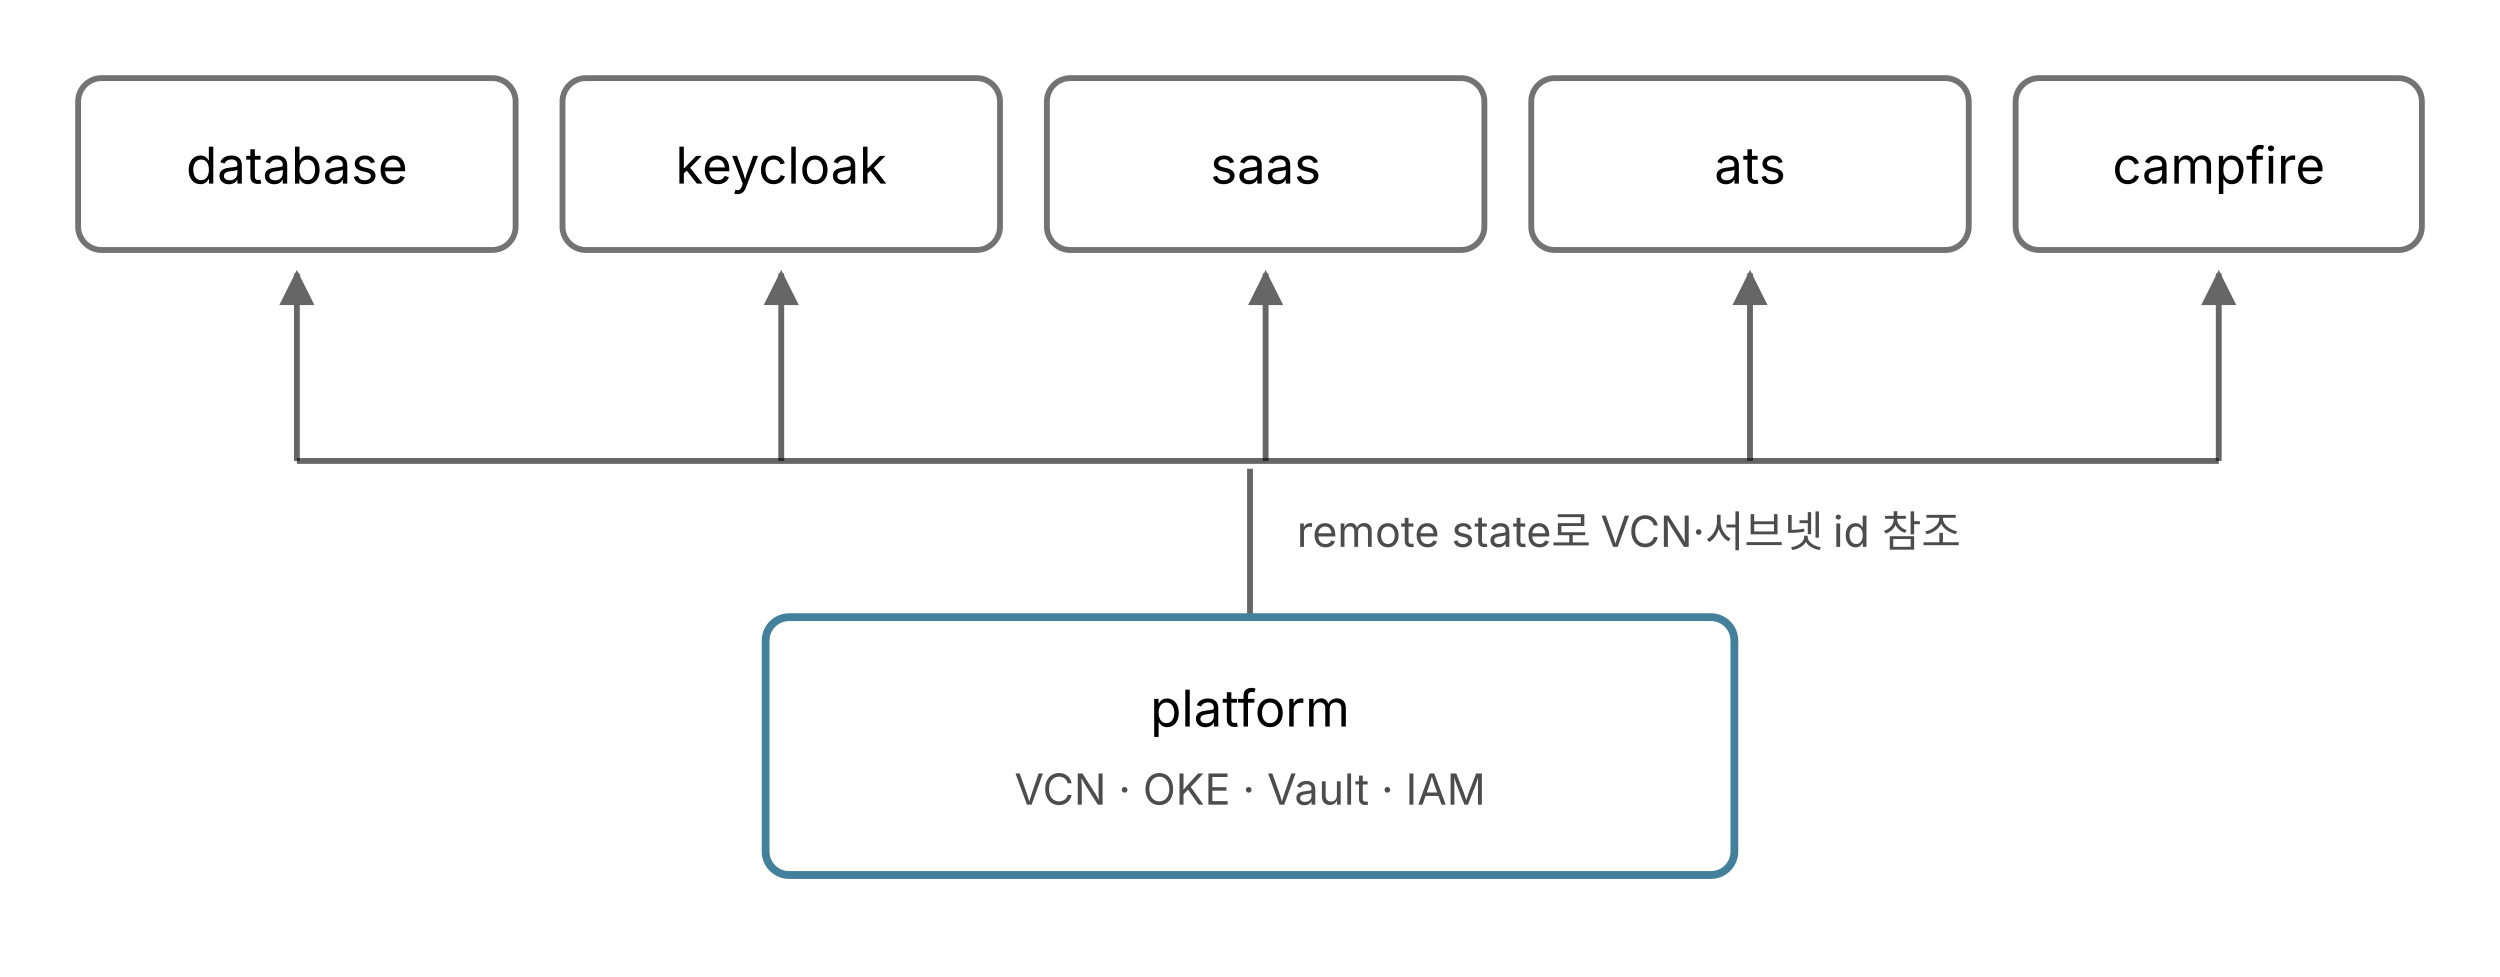
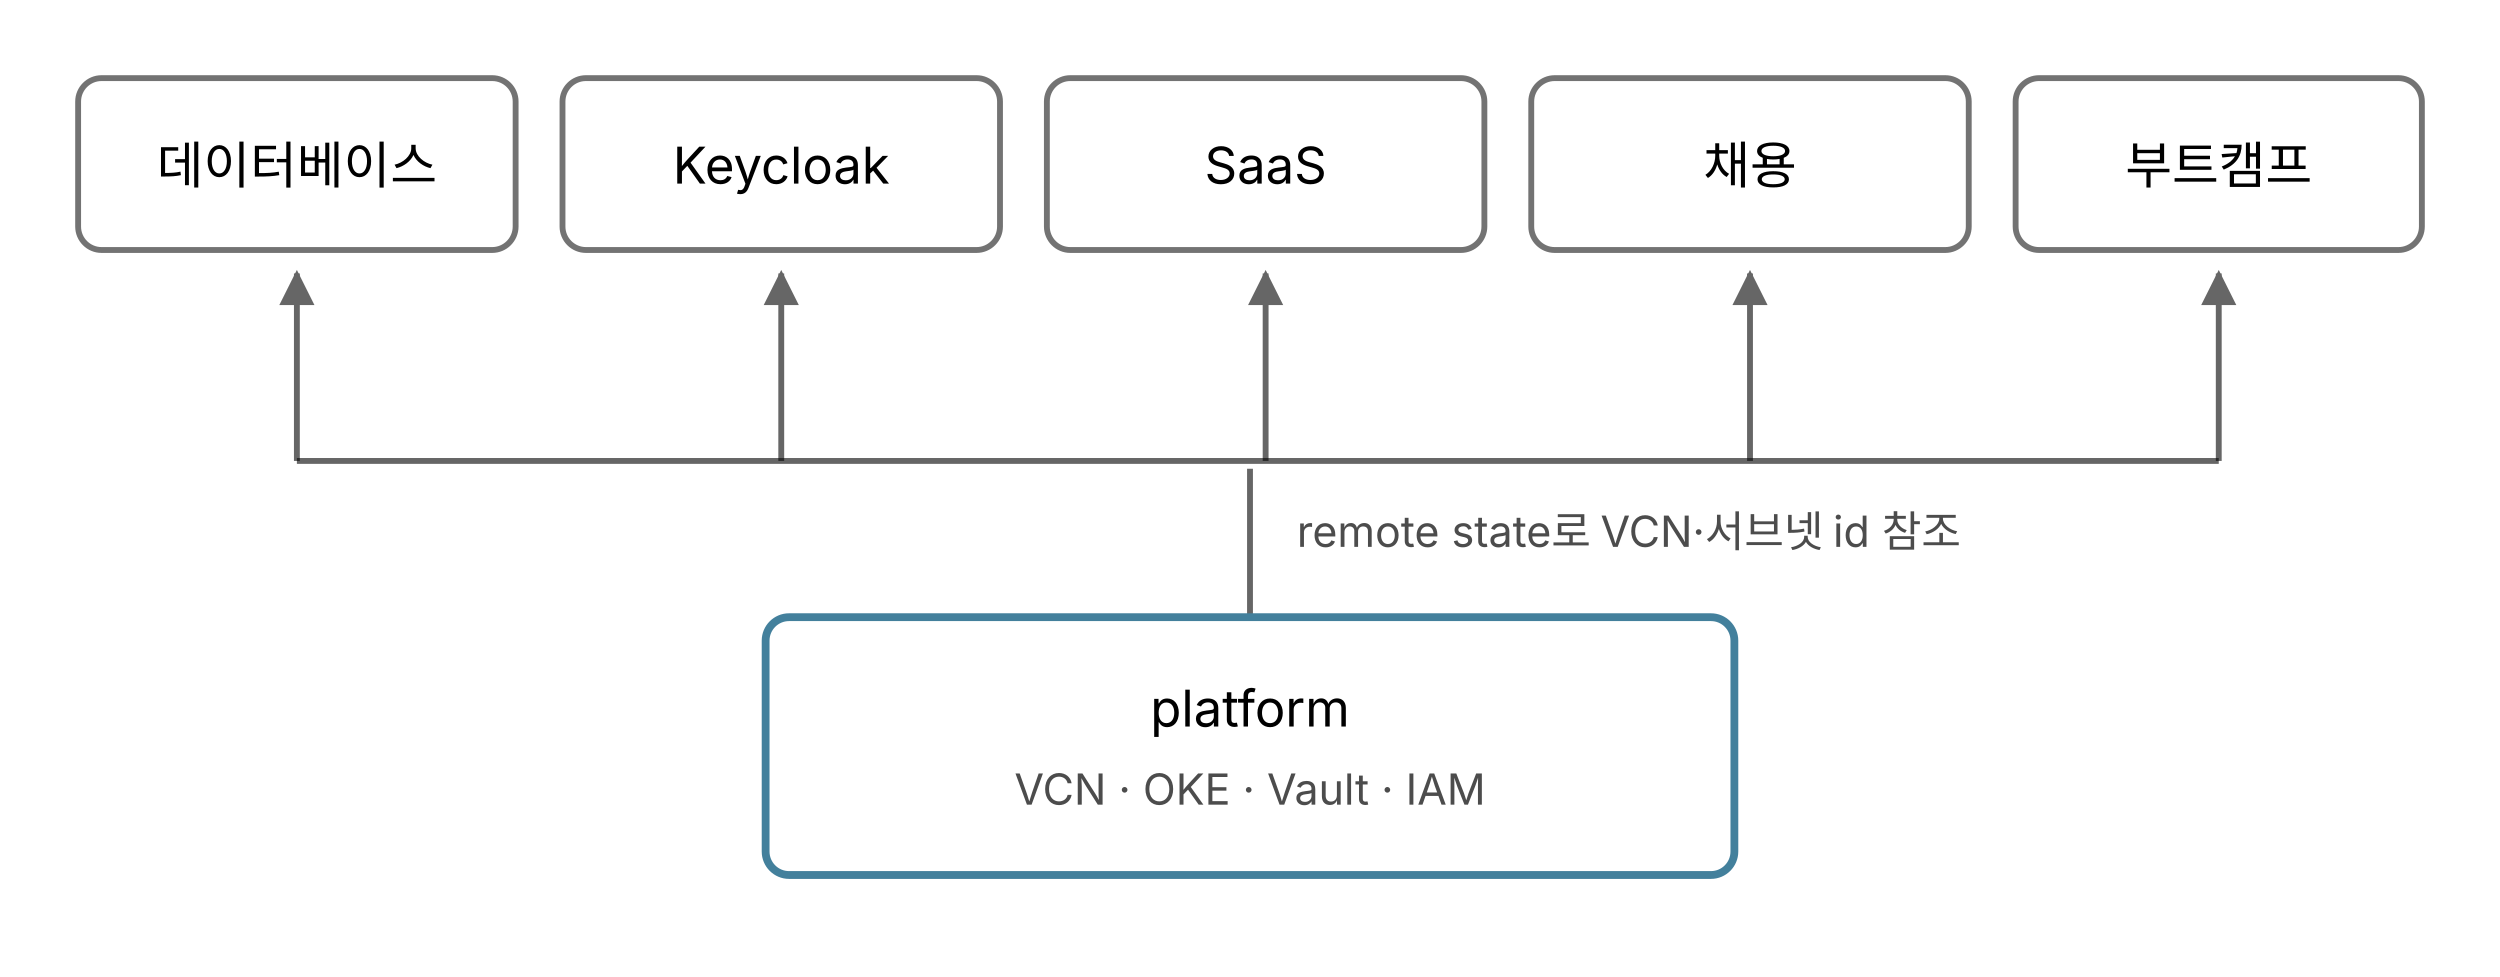
- <svg xmlns="http://www.w3.org/2000/svg" viewBox="0 0 640 250" role="img" aria-label="Terraform 스택 구조: platform 스택이 VCN·OKE·Vault·IAM을 만들고 database, keycloak, saas, ats, campfire 다섯 스택이 그 위에 나란히 얹힌다">
+ <svg xmlns="http://www.w3.org/2000/svg" viewBox="0 0 640 250" role="img" aria-label="Terraform 스택 구조: platform 스택이 VCN·OKE·Vault·IAM을 만들고 데이터베이스, Keycloak, SaaS, 채용, 부트캠프 다섯 스택이 그 위에 나란히 얹힌다">
  <style>
    text { font-family: system-ui, -apple-system, sans-serif; fill: currentColor; }
    .name { font-size: 13px; }
    .sub { font-size: 11px; opacity: .7; }
    .edge-lbl { font-size: 11px; opacity: .7; }
    .box { fill: none; stroke: currentColor; stroke-width: 1.5; rx: 6; opacity: .55; }
    .box-base { fill: none; stroke: #43809c; stroke-width: 2; rx: 6; }
    .flow { stroke: currentColor; stroke-width: 1.5; fill: none; opacity: .6; }
  </style>
  <defs>
    <marker id="s-ah" viewBox="0 0 10 10" refX="9" refY="5" markerWidth="6" markerHeight="6" orient="auto">
      <path d="M0,0 L10,5 L0,10 z" fill="currentColor" />
    </marker>
  </defs>
  <rect x="20" y="20" width="112" height="44" class="box" />
-   <text x="76" y="47" text-anchor="middle" class="name">database</text>
+   <text x="76" y="47" text-anchor="middle" class="name">데이터베이스</text>
  <rect x="144" y="20" width="112" height="44" class="box" />
-   <text x="200" y="47" text-anchor="middle" class="name">keycloak</text>
+   <text x="200" y="47" text-anchor="middle" class="name">Keycloak</text>
  <rect x="268" y="20" width="112" height="44" class="box" />
-   <text x="324" y="47" text-anchor="middle" class="name">saas</text>
+   <text x="324" y="47" text-anchor="middle" class="name">SaaS</text>
  <rect x="392" y="20" width="112" height="44" class="box" />
-   <text x="448" y="47" text-anchor="middle" class="name">ats</text>
+   <text x="448" y="47" text-anchor="middle" class="name">채용</text>
  <rect x="516" y="20" width="104" height="44" class="box" />
-   <text x="568" y="47" text-anchor="middle" class="name">campfire</text>
+   <text x="568" y="47" text-anchor="middle" class="name">부트캠프</text>
  <path d="M76,118 L76,70" class="flow" marker-end="url(#s-ah)" />
  <path d="M200,118 L200,70" class="flow" marker-end="url(#s-ah)" />
  <path d="M324,118 L324,70" class="flow" marker-end="url(#s-ah)" />
  <path d="M448,118 L448,70" class="flow" marker-end="url(#s-ah)" />
  <path d="M568,118 L568,70" class="flow" marker-end="url(#s-ah)" />
  <path d="M76,118 L568,118" class="flow" />
  <path d="M320,158 L320,120" class="flow" />
  <text x="332" y="140" class="edge-lbl">remote state로 VCN·서브넷 id 참조</text>
  <rect x="196" y="158" width="248" height="66" class="box-base" />
  <text x="320" y="186" text-anchor="middle" class="name">platform</text>
  <text x="320" y="206" text-anchor="middle" class="sub">VCN · OKE · Vault · IAM</text>
</svg>
